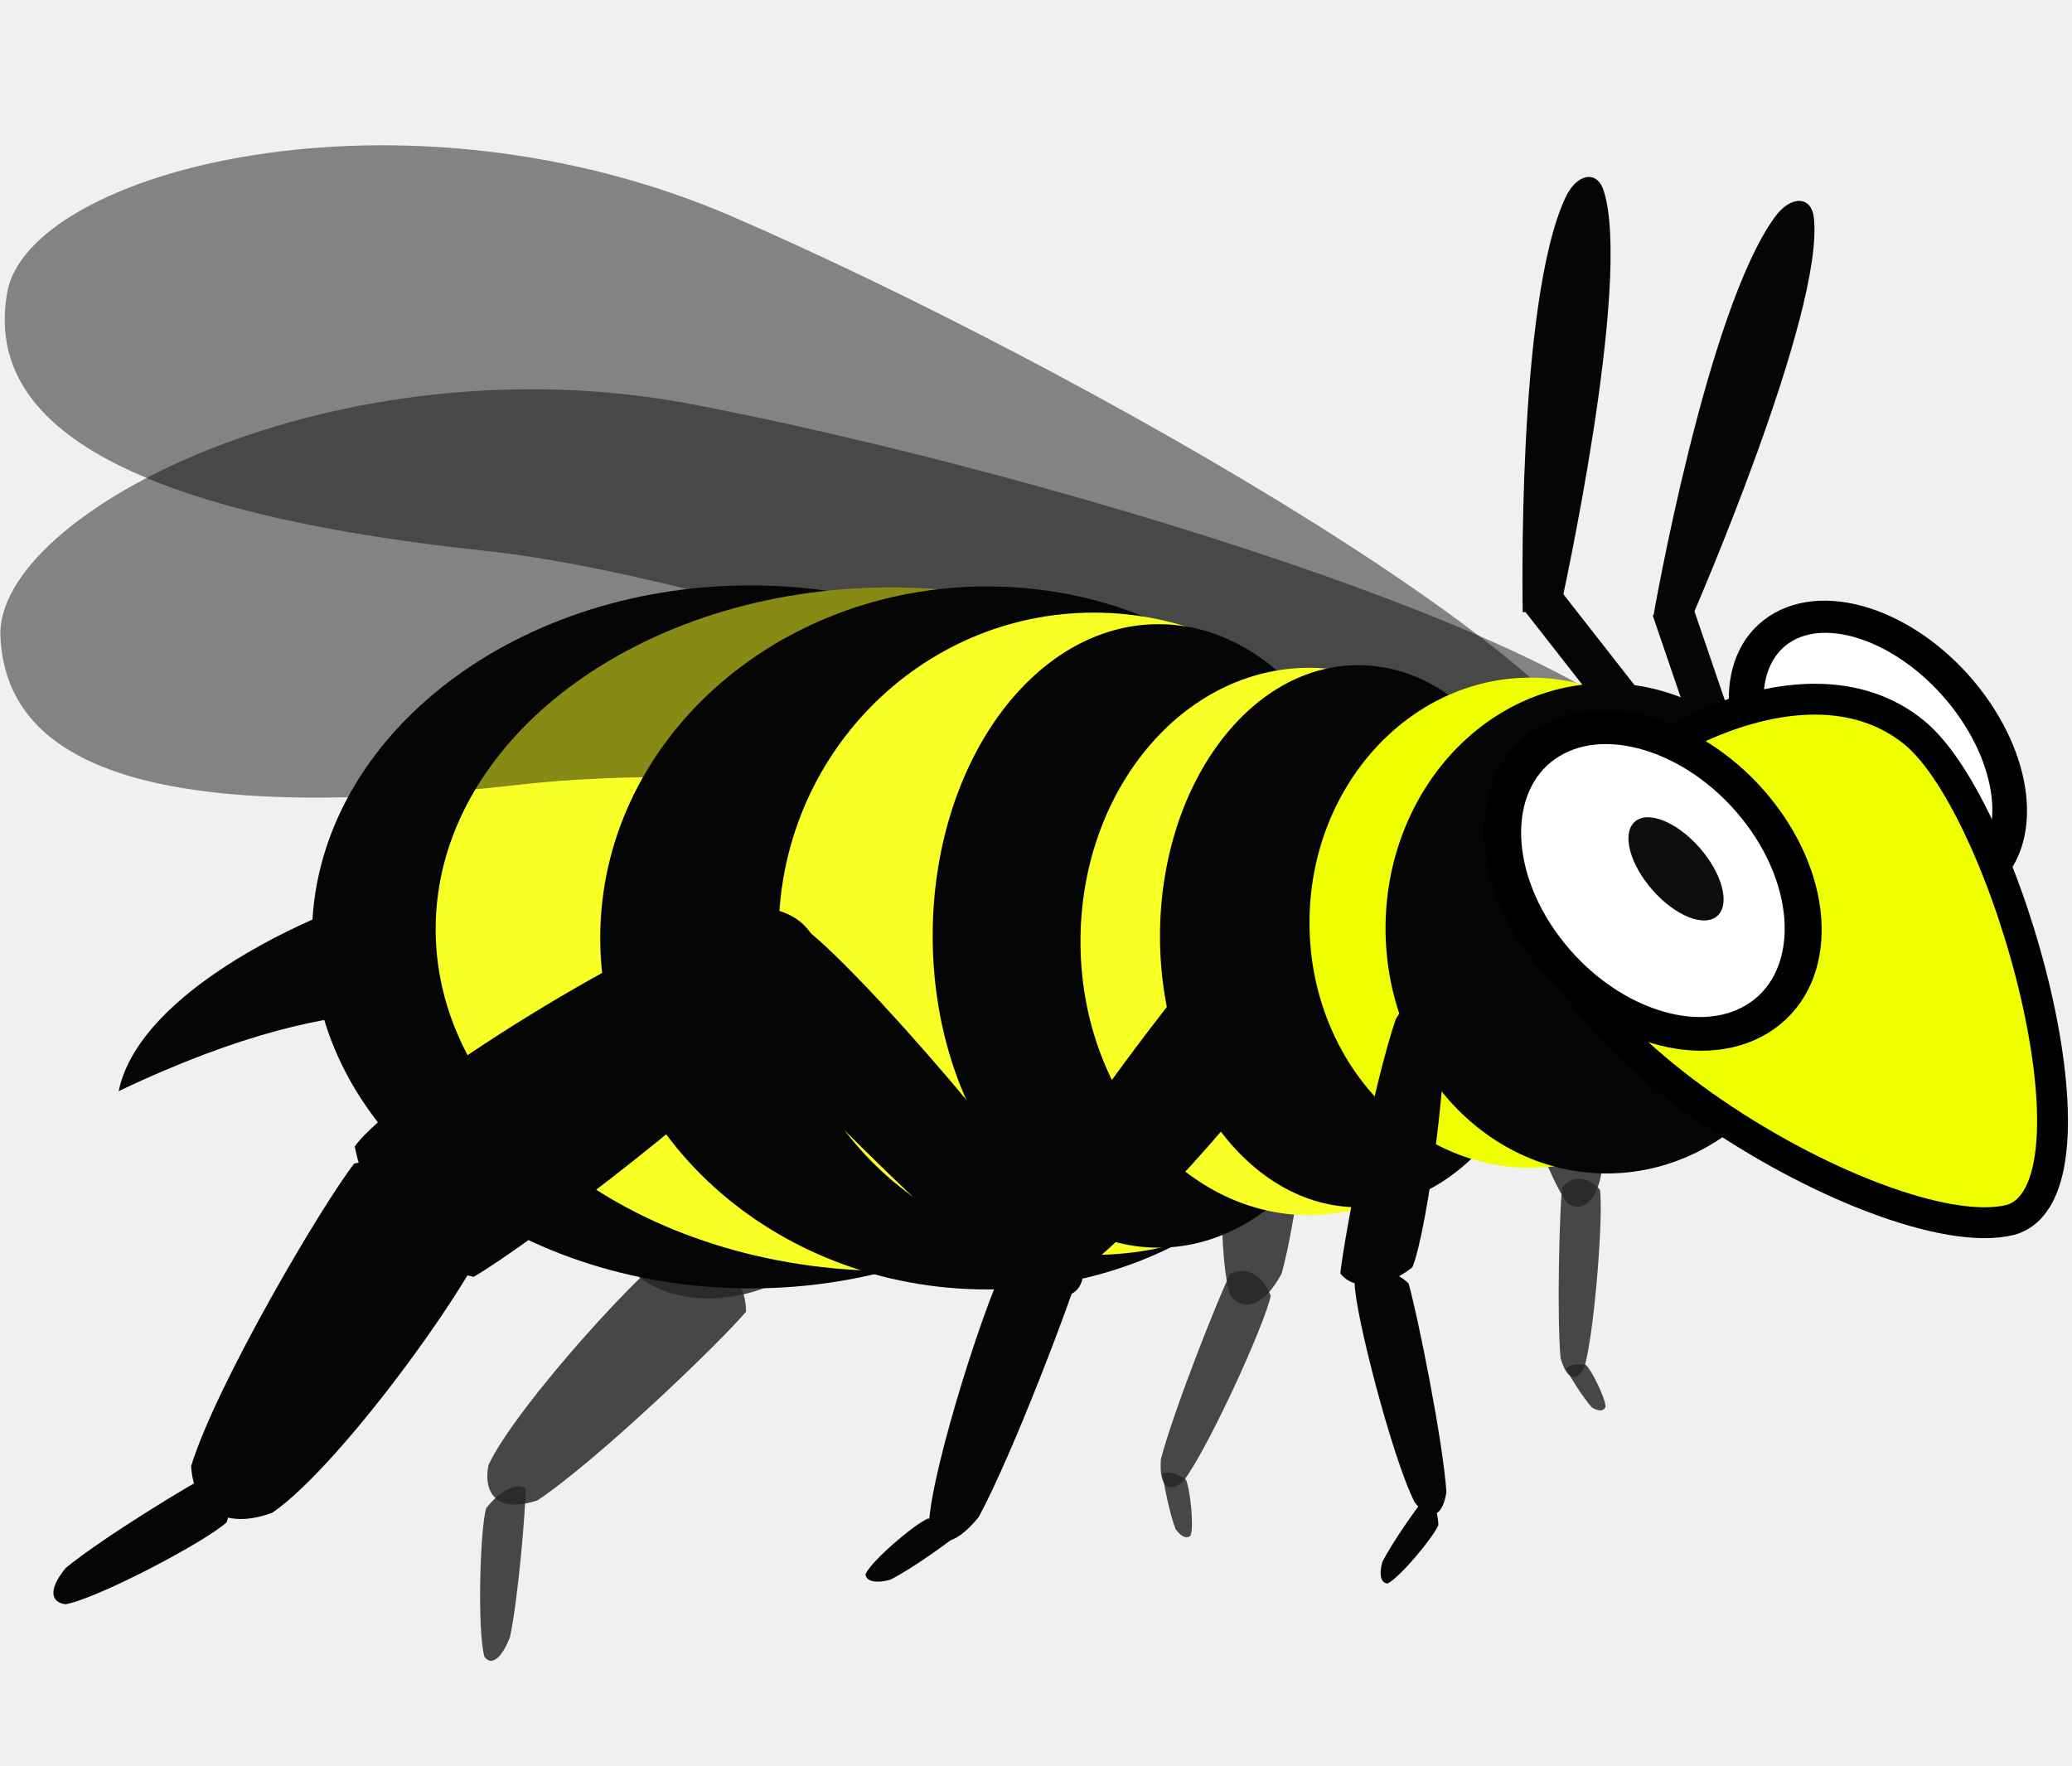
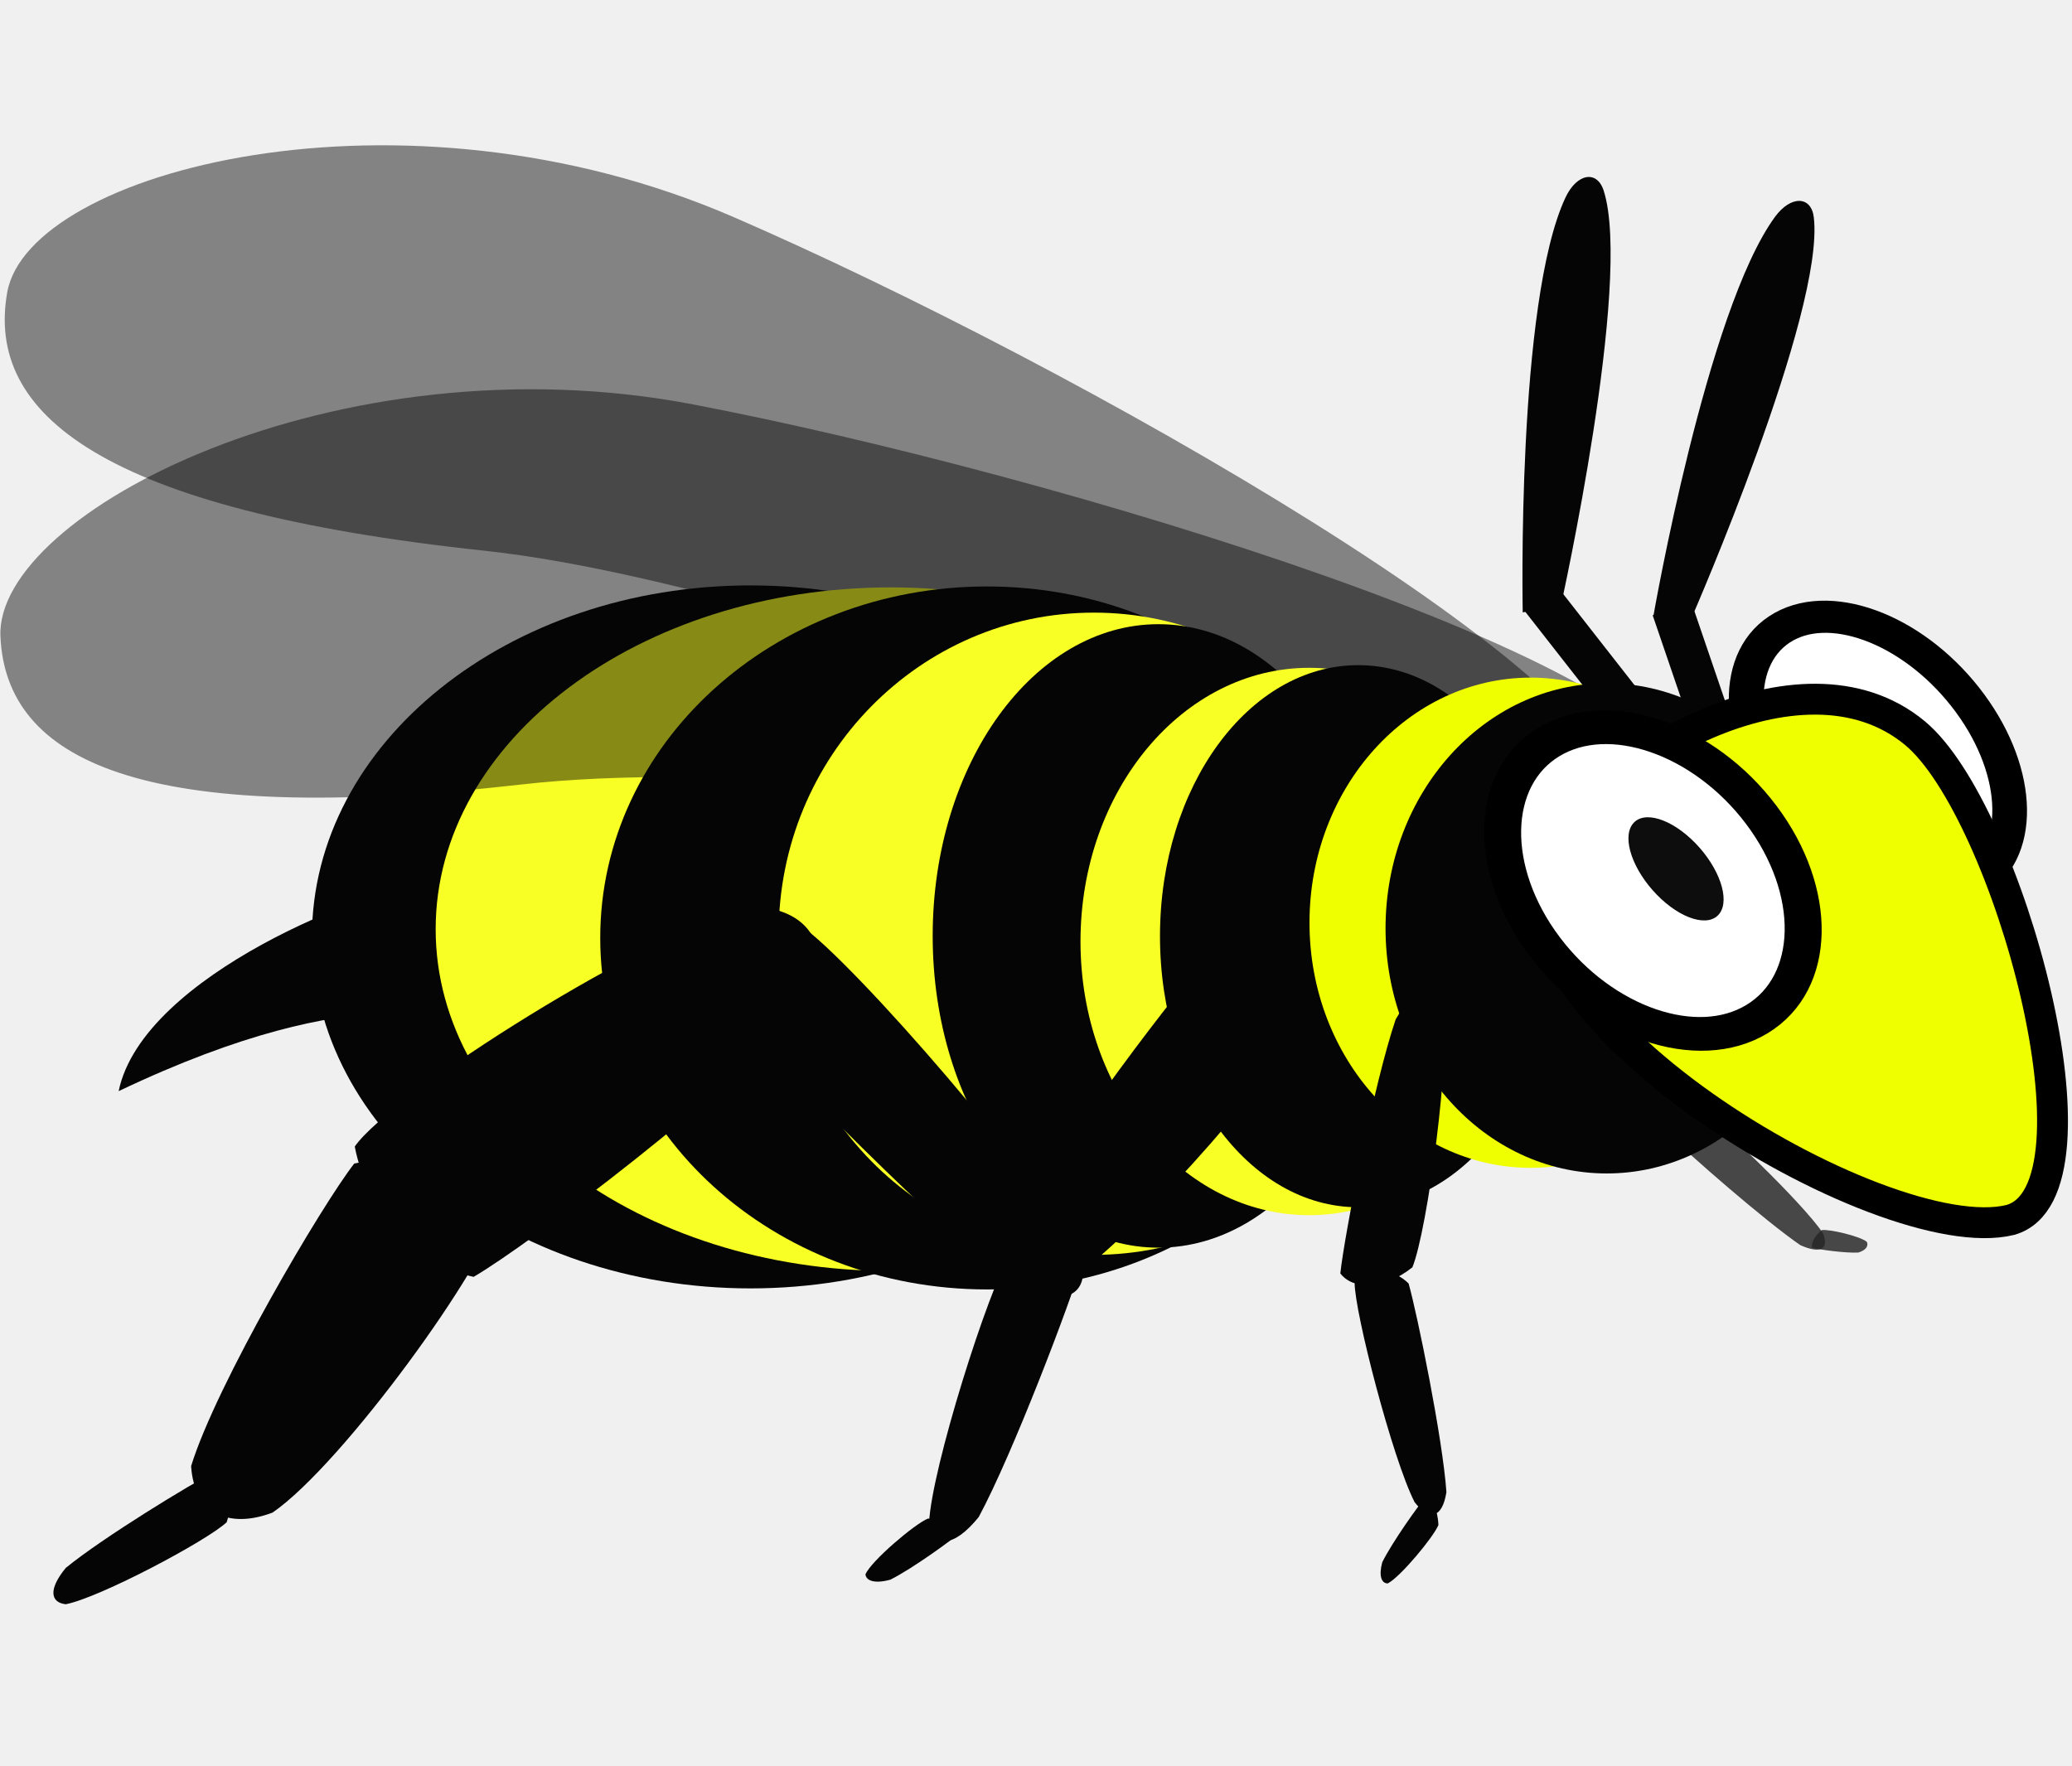
<svg xmlns="http://www.w3.org/2000/svg" xmlns:xlink="http://www.w3.org/1999/xlink" width="63.641mm" height="54.236mm" viewBox="0 0 63.641 54.236" version="1.1" id="svg5">
  <defs id="defs2" />
  <g id="layer1" transform="translate(-47.43575,-93.48444)">
-     <g id="g18662" transform="matrix(-0.5085638,0.8435072,-0.8425665,-0.7320597,230.9483,170.0053)" style="fill:#262626;fill-opacity:1">
-       <path id="path18555" style="fill:#262626;fill-opacity:0.839;stroke-width:0.184;stroke-linejoin:bevel" d="m 68.919,145.402 c -0.489,0.898 0.182,1.781 1.978,2.124 2.992,-0.107 9.372,-1.486 10.826,-1.985 0.23,-0.938 -0.606,-2.491 -2.304,-3.547 -1.776,-0.071 -8.873,2.067 -10.499,3.408 z" />
-       <path id="path18557" style="fill:#262626;fill-opacity:0.839;stroke-width:0.135;stroke-linejoin:bevel" d="m 89.382,146.045 c 0.868,-0.309 0.905,-0.963 -0.171,-1.682 -2.186,-0.852 -7.516,-2.082 -8.838,-2.268 -0.708,0.408 -1.016,1.453 -0.423,2.506 1.22,0.574 7.499,1.634 9.432,1.444 z" />
-       <path id="path18559" style="fill:#262626;fill-opacity:0.839;stroke-width:0.062;stroke-linejoin:bevel" d="m 94.049,143.375 c 0.078,-0.291 -0.283,-0.443 -1.007,-0.325 -1.124,0.374 -3.382,1.471 -3.874,1.769 0.025,0.271 0.53,0.579 1.302,0.658 0.683,-0.187 3.122,-1.564 3.579,-2.102 z" />
-     </g>
-     <g id="g79374" transform="matrix(-0.5913761,-0.3330951,-0.374034,0.664059,205.2737,71.06487)">
+     <g id="g79374" transform="matrix(-0.6336055,0.2433558,0.2732653,0.7114787,123.3707,6.169142)">
      <path id="path79271" style="fill:#262626;fill-opacity:0.839;stroke-width:0.135;stroke-linejoin:bevel" d="m 97.832,138.531 c -0.794,-0.004 -1.086,-0.712 -0.548,-1.926 1.339,-1.794 4.946,-5.231 5.888,-5.952 0.71,0.176 1.37,1.211 1.338,2.606 -0.707,1.111 -5.113,4.729 -6.679,5.272 z" />
      <path id="path79273" style="fill:#262626;fill-opacity:0.839;stroke-width:0.096;stroke-linejoin:bevel" d="m 93.566,143.956 c -0.016,0.67 0.405,0.794 1.15,0.129 1.113,-1.443 3.269,-5.087 3.725,-6.008 -0.09,-0.569 -0.7,-0.947 -1.542,-0.678 -0.686,0.79 -2.97,5.141 -3.333,6.558 z" />
      <path id="path79279" style="fill:#262626;fill-opacity:0.839;stroke-width:0.035;stroke-linejoin:bevel" d="m 91.854,144.917 c -0.025,0.182 0.167,0.308 0.529,0.286 0.553,-0.157 1.645,-0.696 1.88,-0.851 -0.027,-0.177 -0.3,-0.415 -0.697,-0.524 -0.338,0.069 -1.508,0.776 -1.712,1.089 z" />
    </g>
    <path id="path1868" style="fill:#050505;stroke-width:0.181;stroke-linejoin:bevel" d="m 62.51,122.42 c 0.357,0.666 0.762,1.644 -0.188,2.128 -1.008,0.514 -3.577,-1.195 -11.242,2.454 0.746,-3.614 7.948,-6.3 9.119,-6.278 1.171,0.022 1.971,1.061 2.311,1.695 z" />
    <path id="path43827" style="fill:#050505;fill-opacity:0.462;stroke-width:0.28;stroke-linejoin:bevel" d="m 97.195,118.295 c -0.664,3.734 -23.029,-6.626 -34.901,-7.896 -11.755,-1.257 -15.3,-4.201 -14.636,-7.935 0.664,-3.734 12.104,-6.74 22.316,-2.309 10.469,4.542 27.885,14.406 27.221,18.14 z" />
-     <g id="g18533" transform="matrix(-0.01118206,0.6887546,-0.6889129,0.1063995,190.6424,72.46244)" style="fill:#262626;fill-opacity:0.839">
-       <g id="g18112" transform="translate(2.942308,-12.11538)" style="fill:#262626;fill-opacity:0.839" />
-       <g id="g79461" transform="matrix(-0.1507675,0.9970427,0.9801679,0.1507675,-58.93569,46.44039)">
-         <path id="path17998" style="fill:#262626;fill-opacity:0.839;stroke-width:0.167;stroke-linejoin:bevel" d="m 81.84,151.408 c -0.729,0.762 -1.6,0.499 -2.144,-0.954 -0.307,-2.671 0.059,-8.791 0.305,-10.253 0.799,-0.549 2.285,-0.388 3.446,0.715 0.301,1.536 -0.64,8.566 -1.608,10.492 z" transform="translate(2.942307,-12.11539)" />
-         <path id="path18103" style="fill:#262626;fill-opacity:0.839;stroke-width:0.119;stroke-linejoin:bevel" d="m 82.568,159.692 c 0.557,0.531 1.047,0.221 1.16,-1.009 -0.213,-2.183 -1.351,-7.063 -1.72,-8.212 -0.568,-0.351 -1.447,-0.054 -1.988,0.964 0.047,1.269 1.671,6.817 2.548,8.257 z" transform="translate(2.942307,-12.11539)" />
-         <path id="path18118" style="fill:#262626;fill-opacity:0.839;stroke-width:0.044;stroke-linejoin:bevel" d="m 84.765,149.967 c 0.133,0.164 0.415,0.076 0.728,-0.29 0.371,-0.653 0.91,-2.12 0.992,-2.467 -0.176,-0.11 -0.628,-0.03 -1.084,0.268 -0.25,0.379 -0.716,2.05 -0.636,2.488 z" />
-       </g>
-     </g>
    <ellipse style="fill:#050505;fill-opacity:1;stroke-width:0.257;stroke-linejoin:bevel" id="ellipse71560" cx="70.487" cy="122.264" rx="13.47" ry="10.797" />
    <ellipse style="fill:#f8ff25;fill-opacity:1;stroke-width:0.259;stroke-linejoin:bevel" id="ellipse1398-8" cx="74.798" cy="122.027" rx="13.981" ry="10.499" />
    <ellipse style="fill:#050505;fill-opacity:1;stroke-width:0.242;stroke-linejoin:bevel" id="ellipse1840-4" cx="77.752" cy="122.296" rx="11.88" ry="10.797" />
    <path id="path15388" style="fill:#050505;fill-opacity:0.462;stroke-width:0.28;stroke-linejoin:bevel" d="m 99.246,117.666 c 0.167,3.789 -23.92,-1.438 -35.782,-0.085 -11.746,1.339 -15.848,-0.759 -16.015,-4.548 -0.167,-3.789 10.341,-9.22 21.273,-7.126 11.209,2.147 30.357,7.97 30.524,11.759 z" />
    <ellipse style="fill:#f8ff25;fill-opacity:1;stroke-width:0.209;stroke-linejoin:bevel" id="ellipse1842-9" cx="81.034" cy="122.167" rx="9.682" ry="9.864" />
    <path id="path18002" style="fill:#050505;stroke-width:0.184;stroke-linejoin:bevel" d="m 80.668,132.146 c 0.233,1.18 -0.57,1.575 -2.256,0.709 -2.655,-2.089 -8.052,-7.64 -9.24,-9.081 0.008,-1.046 1.112,-1.97 2.874,-1.847 1.607,1.112 7.472,7.862 8.622,10.219 z" />
    <ellipse style="fill:#050505;fill-opacity:1;stroke-width:0.174;stroke-linejoin:bevel" id="ellipse1844-1" cx="83.017" cy="122.234" rx="6.934" ry="9.576" />
    <g id="g43887" transform="rotate(-16.03974,57.87783,135.4083)">
      <path id="rect15412" style="fill:#050505;stroke-width:0.238;stroke-linejoin:bevel" d="m 73.95,125.379 c 1.576,0.523 2.087,1.796 0.899,3.302 -2.835,1.871 -10.337,4.776 -12.279,5.265 -1.393,-0.731 -2.602,-2.743 -2.403,-4.856 1.513,-1.237 10.62,-3.9 13.782,-3.711 z" />
      <path id="path18114" style="fill:#050505;stroke-width:0.195;stroke-linejoin:bevel" d="m 54.635,139.199 c -1.425,0.118 -2.327,-0.626 -2.011,-2.064 1.443,-2.208 6.078,-6.598 7.383,-7.547 1.367,0.086 3.102,1.139 3.791,2.7 -0.675,1.348 -6.645,6.064 -9.163,6.911 z" />
      <path id="path18116" style="fill:#050505;stroke-width:0.08;stroke-linejoin:bevel" d="m 47.751,140.15 c -0.445,-0.184 -0.382,-0.6 0.31,-1.073 1.328,-0.574 4.459,-1.434 5.22,-1.571 0.343,0.25 0.382,0.91 -0.084,1.589 -0.754,0.383 -4.392,1.149 -5.446,1.055 z" />
    </g>
    <g id="g4839-6" transform="matrix(0.9276761,0,0,0.8636031,-8.549063,16.37418)">
      <ellipse style="fill:#f8ff25;fill-opacity:1;stroke-width:0.183;stroke-linejoin:bevel" id="ellipse4835-6" cx="103.697" cy="122.777" rx="7.573" ry="9.735" />
      <ellipse style="fill:#050505;fill-opacity:1;stroke-width:0.17;stroke-linejoin:bevel" id="ellipse4833-9" cx="105.319" cy="122.589" rx="6.563" ry="9.641" />
    </g>
    <g id="g18545" transform="rotate(33.93384,92.7062,128.2923)">
      <g id="g18541" transform="translate(2.942308,-12.11538)">
        <path id="path18535" style="fill:#050505;stroke-width:0.167;stroke-linejoin:bevel" d="m 81.84,151.408 c -0.729,0.762 -1.6,0.499 -2.144,-0.954 -0.307,-2.671 0.059,-8.791 0.305,-10.253 0.799,-0.549 2.285,-0.388 3.446,0.715 0.301,1.536 -0.64,8.566 -1.608,10.492 z" />
        <path id="path18537" style="fill:#050505;stroke-width:0.119;stroke-linejoin:bevel" d="m 82.568,159.692 c 0.557,0.531 1.047,0.221 1.16,-1.009 -0.213,-2.183 -1.351,-7.063 -1.72,-8.212 -0.568,-0.351 -1.447,-0.054 -1.988,0.964 0.047,1.269 1.671,6.817 2.548,8.257 z" />
        <path id="path18539" style="fill:#050505;stroke-width:0.108;stroke-linejoin:bevel" d="m 87.036,144.091 c 0.102,0.627 -0.425,0.858 -1.466,0.431 -1.611,-1.06 -4.834,-3.915 -5.534,-4.661 0.046,-0.561 0.786,-1.081 1.904,-1.055 0.981,0.56 4.455,4.047 5.096,5.285 z" />
      </g>
      <path id="path18543" style="fill:#050505;stroke-width:0.044;stroke-linejoin:bevel" d="m 84.765,149.967 c 0.133,0.164 0.415,0.076 0.728,-0.29 0.371,-0.653 0.91,-2.12 0.992,-2.467 -0.176,-0.11 -0.628,-0.03 -1.084,0.268 -0.25,0.379 -0.716,2.05 -0.636,2.488 z" />
    </g>
    <use x="0" y="0" xlink:href="#rect76516" id="use78163" transform="rotate(19.18721,95.72945,124.011)" width="100%" height="100%" />
    <path id="path117403-5" style="fill:#050505;stroke-width:1.041;stroke-linecap:round;stroke-linejoin:round" d="m 98.221,112.399 1.19,0.023 c 0,0 4.076,-9.345 3.736,-12.257 -0.078,-0.67 -0.707,-0.681 -1.19,-0.023 -2.101,2.866 -3.736,12.257 -3.736,12.257 z" />
    <g id="g14903-4" transform="translate(-9.353568,-0.4506106)">
      <ellipse style="fill:#f0ff00;fill-opacity:1;stroke-width:0.308;stroke-linejoin:bevel" id="path9417-2" cx="103.803" cy="122.279" rx="6.793" ry="7.529" />
      <ellipse style="fill:#050505;fill-opacity:1;stroke-width:0.308;stroke-linejoin:bevel" id="ellipse11237-8" cx="106.139" cy="122.452" rx="6.793" ry="7.529" />
    </g>
    <rect style="fill:#050505;fill-opacity:1;stroke:none;stroke-width:2.238;stroke-linecap:round;stroke-linejoin:round;stroke-miterlimit:4;stroke-dasharray:none;stroke-opacity:1;paint-order:stroke fill markers" id="rect76516" width="1.254" height="6.395" x="5.074" y="146.453" transform="rotate(-38.03843)" />
    <g id="g79001" transform="rotate(-16.83113,97.36958,123.3122)">
      <ellipse style="fill:#ffffff;fill-opacity:1;stroke:#000000;stroke-width:1.027;stroke-linejoin:bevel;stroke-miterlimit:4;stroke-dasharray:none;stroke-opacity:1" id="ellipse8524-8" cx="-145.426" cy="56.098" rx="4.902" ry="3.22" transform="matrix(-0.36447,-0.9312151,0.957284,-0.2891492,0,0)" />
      <path id="ellipse4848-1" style="fill:#f0ff00;stroke:#000000;stroke-width:0.948;stroke-linejoin:bevel;stroke-miterlimit:4;stroke-dasharray:none;stroke-opacity:1" d="m 96.237,119.117 c 2.082,-2.155 9.221,-4.044 11.75,-0.23 2.046,3.086 1.748,15.227 -1.524,15.164 -4.047,-0.209 -13.894,-11.035 -10.225,-14.934 z" />
      <ellipse style="fill:#ffffff;fill-opacity:1;stroke:#000000;stroke-width:1.087;stroke-linejoin:bevel;stroke-miterlimit:4;stroke-dasharray:none;stroke-opacity:1" id="ellipse4850-7" cx="-142.432" cy="51.628" rx="5.323" ry="3.892" transform="matrix(-0.3438215,-0.939035,0.9685073,-0.2489853,0,0)" />
      <ellipse style="fill:#0d0d0d;fill-opacity:1;stroke:none;stroke-width:0.704;stroke-linejoin:bevel;stroke-miterlimit:4;stroke-dasharray:none;stroke-opacity:1" id="ellipse8628-3" cx="-158.381" cy="33.33" rx="1.915" ry="0.989" transform="matrix(-0.4606618,-0.8875758,0.8039882,-0.5946453,0,0)" />
    </g>
    <path id="path22857-2" style="fill:#050505;stroke-width:1.041;stroke-linecap:round;stroke-linejoin:round" d="m 94.206,112.295 1.172,-0.206 c 0,0 2.207,-9.953 1.315,-12.747 -0.205,-0.642 -0.824,-0.533 -1.172,0.206 -1.512,3.216 -1.315,12.747 -1.315,12.747 z" />
    <g id="g18128" transform="matrix(-1.024519,-0.1144394,-0.04575677,1.119203,193.5338,-21.82929)" style="fill:#050505;fill-opacity:1">
      <path id="path18105" style="fill:#050505;fill-opacity:1;stroke-width:0.068;stroke-linejoin:bevel" d="m 90.073,143.472 c -0.117,0.457 0.143,0.643 0.743,0.364 0.969,-0.724 2.982,-2.711 3.432,-3.235 0.031,-0.413 -0.314,-0.819 -0.916,-0.836 -0.582,0.378 -2.792,2.82 -3.259,3.706 z" />
      <path id="path18000" style="fill:#050505;fill-opacity:1;stroke-width:0.108;stroke-linejoin:bevel" d="m 93.069,140.077 c 0.317,-0.551 0.871,-0.396 1.408,0.593 0.578,1.84 1.271,6.089 1.342,7.11 -0.391,0.406 -1.293,0.341 -2.143,-0.386 -0.406,-1.054 -0.894,-5.952 -0.608,-7.316 z" />
      <path id="path18120" style="fill:#050505;fill-opacity:1;stroke-width:0.085;stroke-linejoin:bevel" d="m 93.328,153.798 c -0.451,0.465 -0.848,0.384 -0.942,-0.366 0.17,-1.428 1.086,-4.774 1.383,-5.586 0.46,-0.355 1.173,-0.373 1.612,0.144 -0.036,0.812 -1.345,4.694 -2.054,5.807 z" />
      <path id="path18122" style="fill:#050505;fill-opacity:1;stroke-width:0.036;stroke-linejoin:bevel" d="m 94.026,156.105 c 0.19,0.019 0.281,-0.185 0.189,-0.562 -0.267,-0.571 -1.027,-1.692 -1.231,-1.932 -0.175,0.034 -0.364,0.327 -0.399,0.745 0.136,0.35 1.083,1.547 1.441,1.749 z" />
    </g>
  </g>
</svg>
